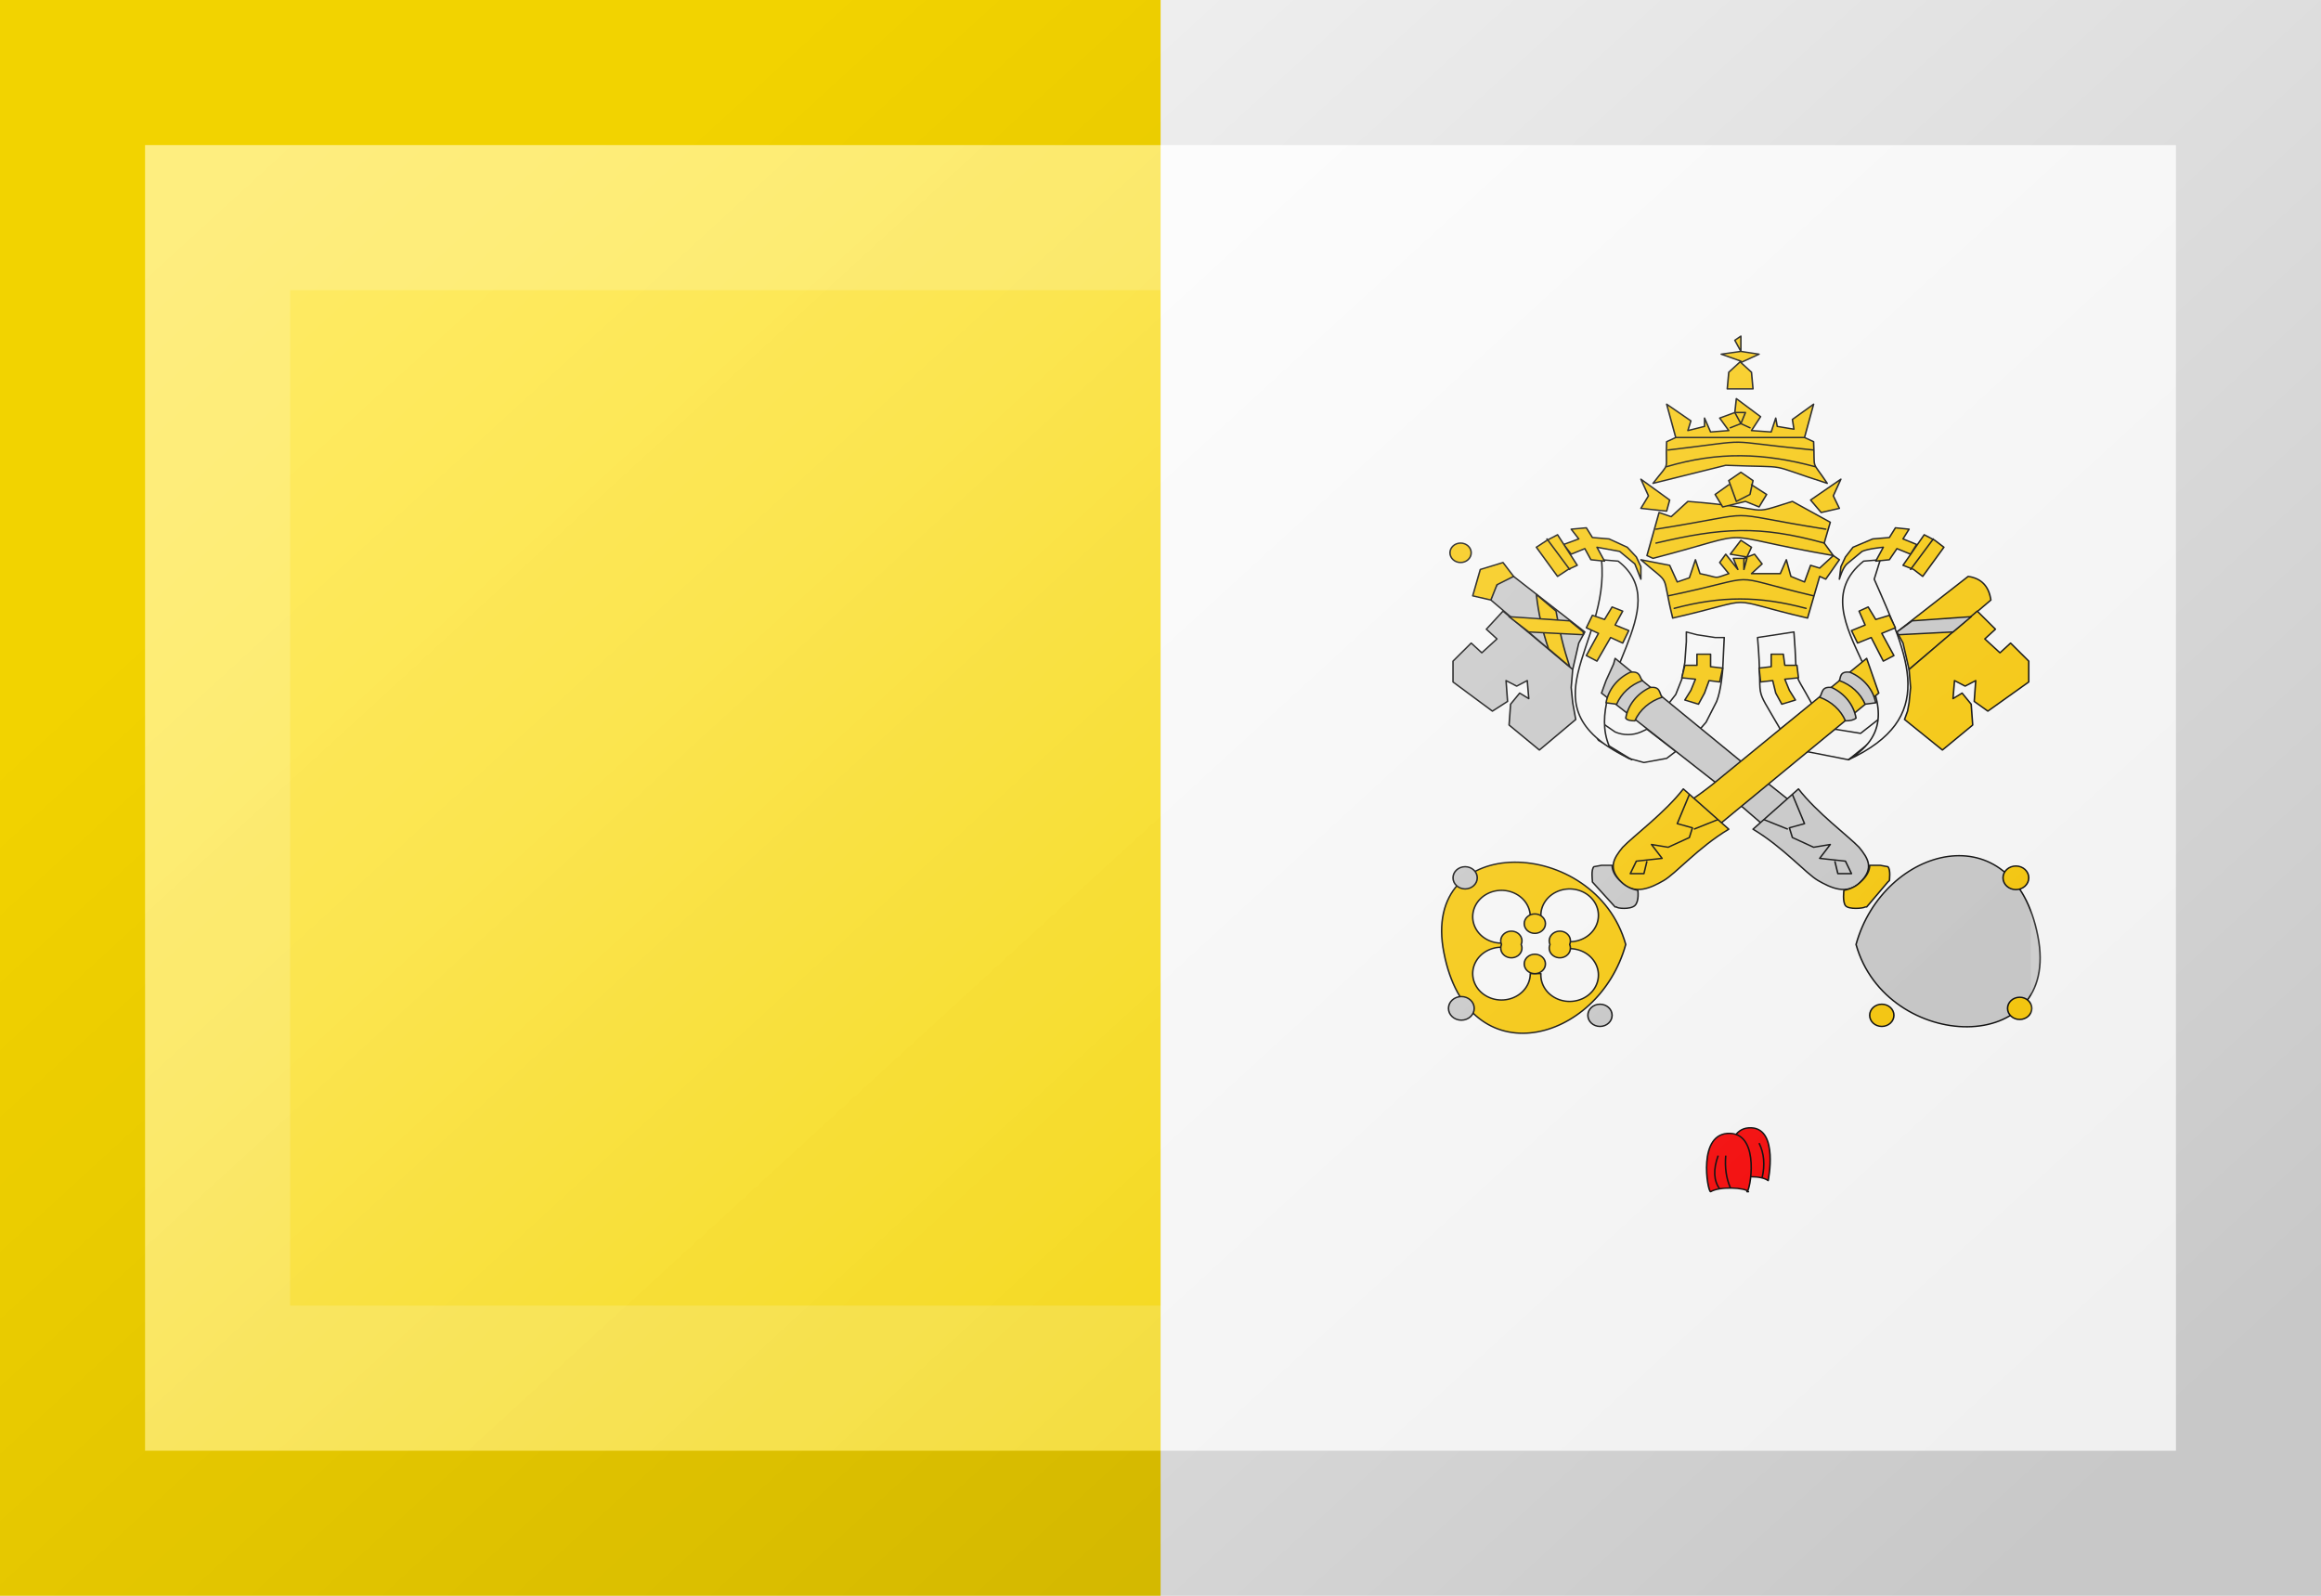
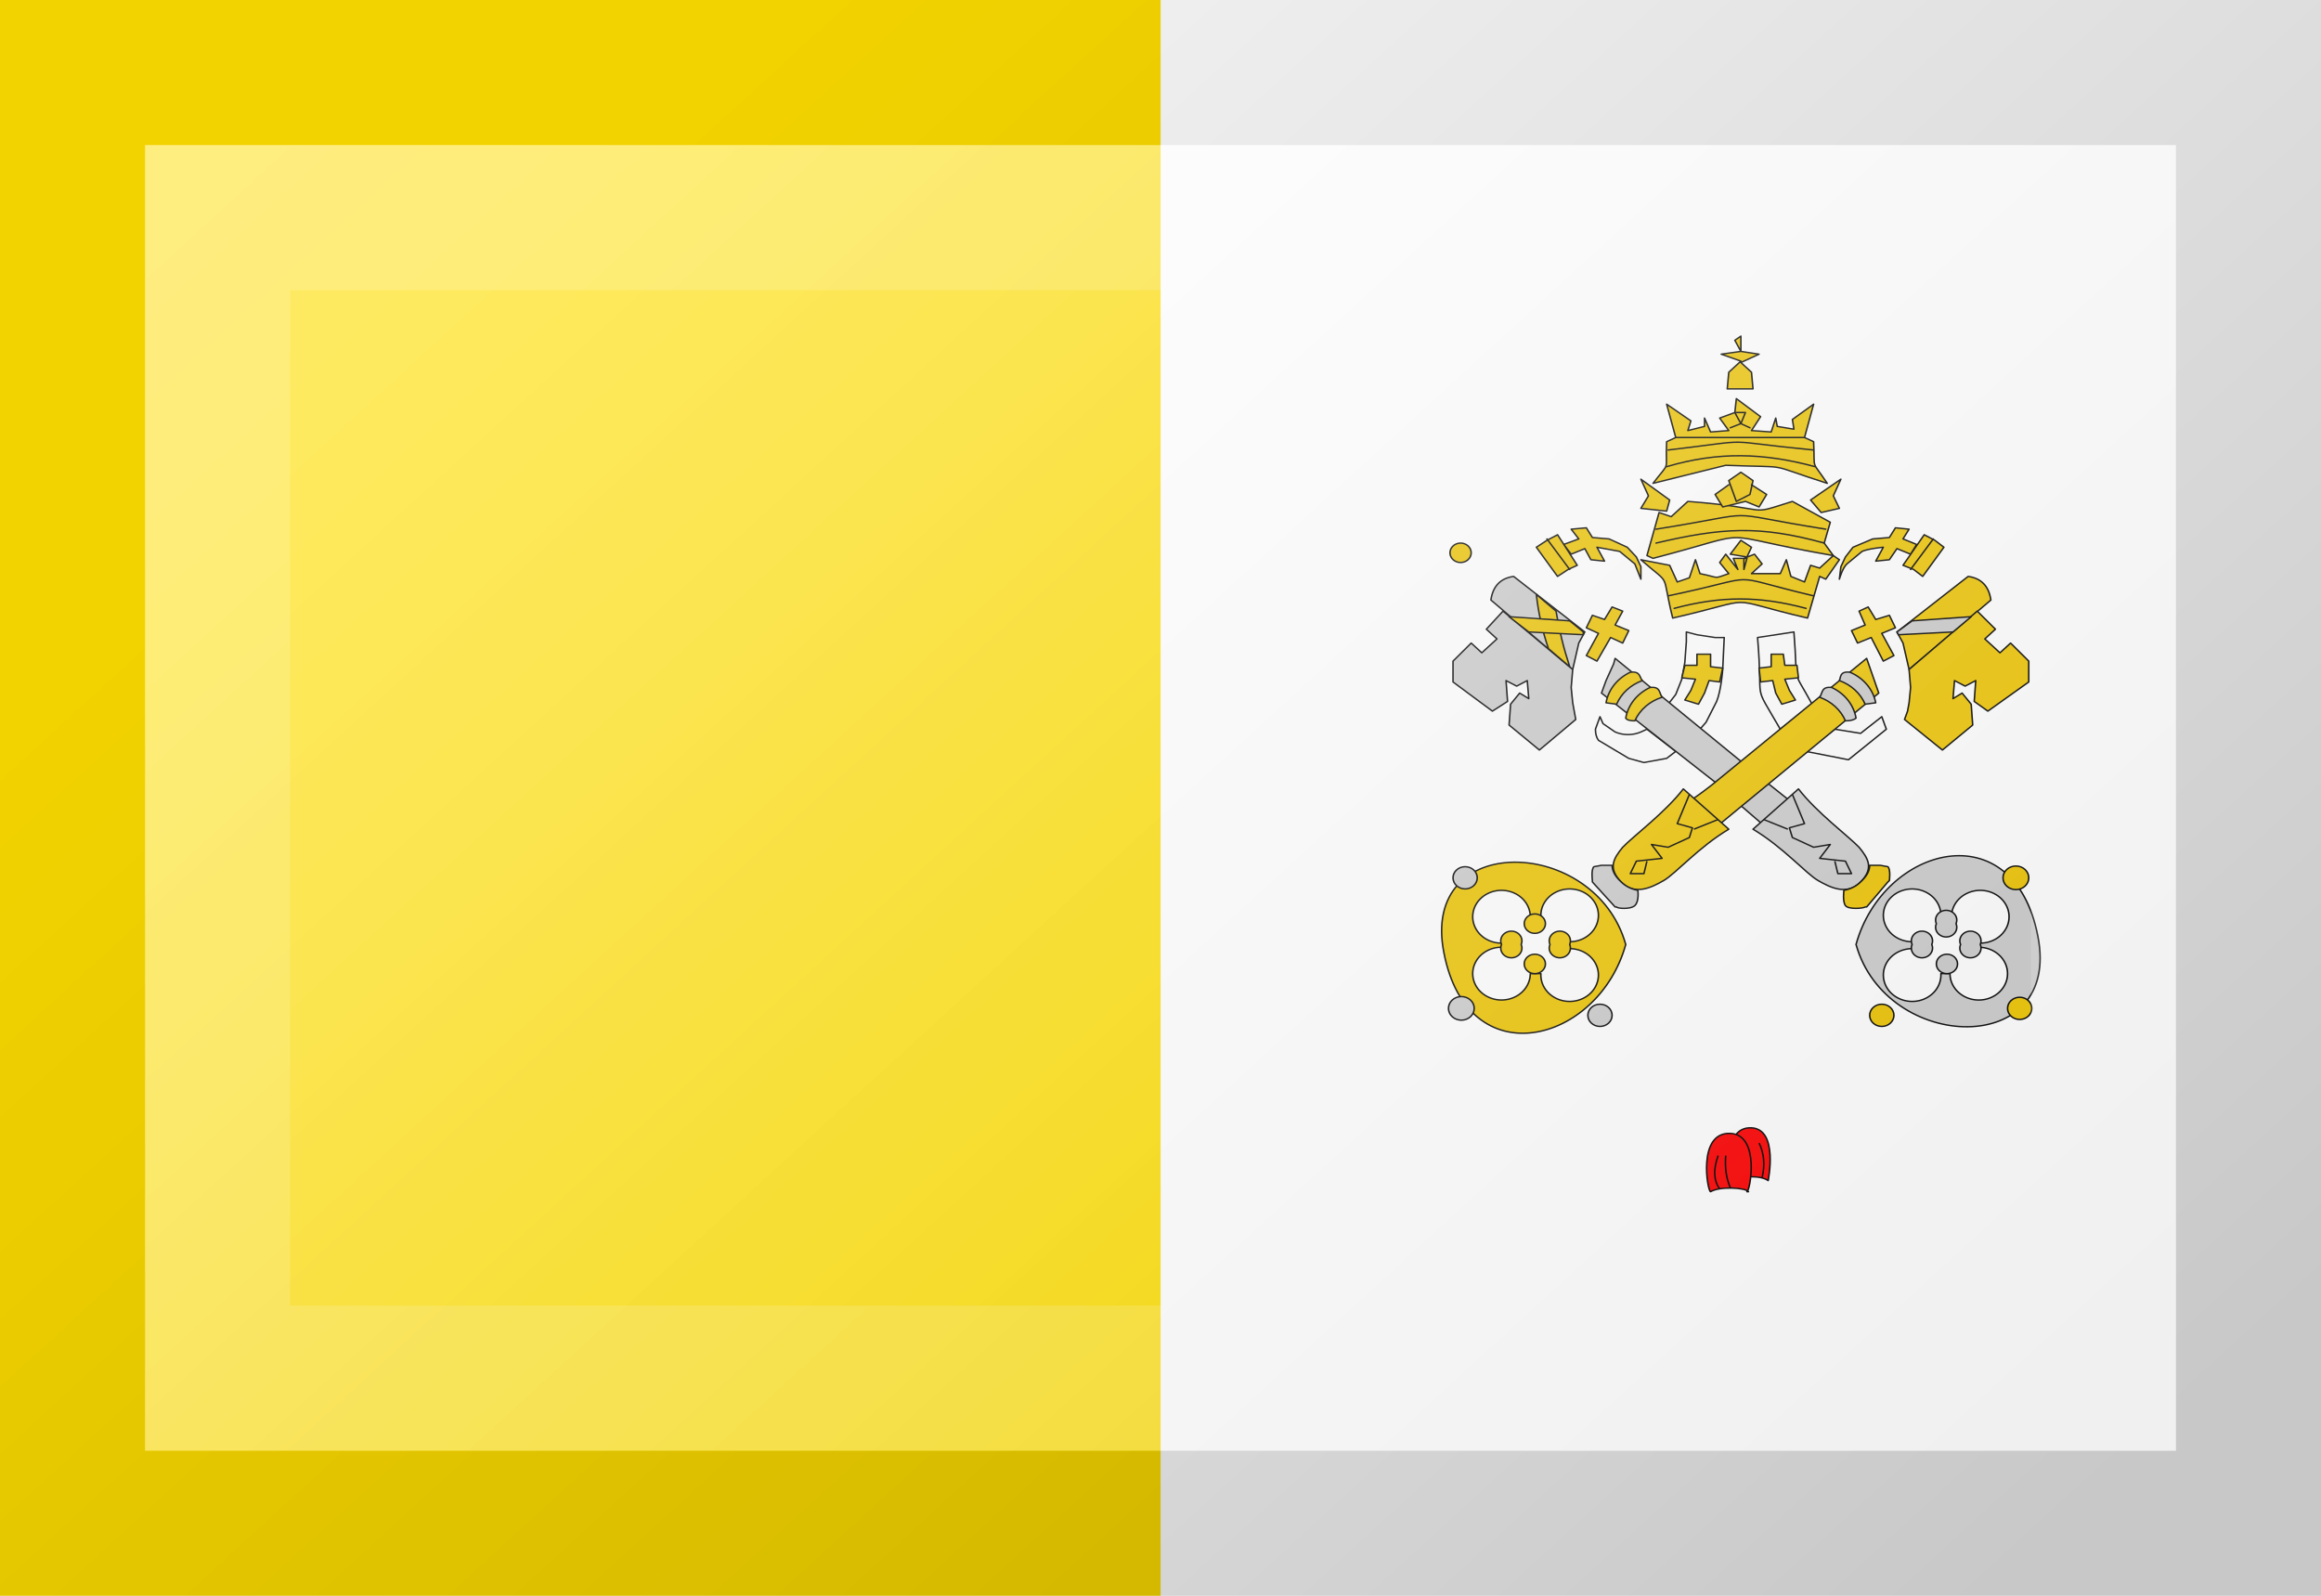
<svg xmlns="http://www.w3.org/2000/svg" width="16" height="11" viewBox="0 0 16 11">
  <defs>
    <linearGradient id="fva-gloss" gradientUnits="userSpaceOnUse" x1="1.352" y1="1.476" x2="11.384" y2="12.430">
      <stop offset="0.000" stop-color="#fff" stop-opacity="0.400" />
      <stop offset="0.308" stop-color="#fff" stop-opacity="0.314" />
      <stop offset="0.856" stop-color="#fff" stop-opacity="0.061" />
      <stop offset="1.000" stop-color="#fff" stop-opacity="0.021" />
    </linearGradient>
    <linearGradient id="fva-shade" gradientUnits="userSpaceOnUse" x1="2.739" y1="2.991" x2="11.482" y2="12.537">
      <stop offset="0.000" stop-color="#000" stop-opacity="0.000" />
      <stop offset="1.000" stop-color="#000" stop-opacity="0.060" />
    </linearGradient>
    <linearGradient id="fva-edge" gradientUnits="userSpaceOnUse" x1="2.625" y1="2.866" x2="11.802" y2="12.886">
      <stop offset="0.000" stop-color="#000" stop-opacity="0.048" />
      <stop offset="0.295" stop-color="#000" stop-opacity="0.094" />
      <stop offset="1.000" stop-color="#000" stop-opacity="0.217" />
    </linearGradient>
    <clipPath id="fva-clip">
      <rect width="16" height="11" />
    </clipPath>
  </defs>
  <g clip-path="url(#fva-clip)">
    <g transform="scale(1.04447 0.95743)">
      <path fill="#fff" d="M7.66 0h7.66v11.49H7.66z" />
      <path fill="#fedd00" d="M0 0h7.66v11.49H0z" />
      <g stroke="#000" stroke-linejoin="round">
-         <g fill="#fc0" stroke-linecap="round" stroke-width=".01">
+         <g fill="#eec501" stroke-linecap="round" stroke-width=".01">
          <g id="fva-va-a">
            <path fill="#fff" d="m11.13 4.55.07.02.12.02h.06l-.01.23s-.01.15-.04.23l-.07.15-.04.05-.21-.18.05-.07.04-.11.02-.12.01-.15zm-.26.7.19.16-.06.05-.15.03-.1-.03-.2-.13q-.02-.03-.02-.08l.03-.09.02.05.08.06a.2.2 0 0 0 .17 0z" />
-             <path fill="#fff" d="M10.57 4.03C10.63 4.66 10.03 5.09 10.77 5.47L10.62 5.37C10.45 4.92 11.07 4.37 10.68 4.04L10.57 4.03z" />
            <path d="m10.83 4.17-.04-.11-.1-.09-.15-.03.05.1-.09-.01-.04-.08-.09.04-.05-.07.1-.04-.05-.07.1-.01.04.07.11.01.12.06.06.07.03.07z" />
            <path d="m10.21 3.88.15.22m-.08-.25-.07.04-.07.05.14.21.07-.05.06-.03zm.26.91.09-.17.08.04.04-.09-.09-.04.05-.1-.07-.03-.05.09-.08-.03-.04.09.08.04-.08.16zm.66-.05h.09v.09l.08.01-.02.1-.07-.01-.03.09-.04.08-.09-.03.04-.07.03-.08-.09-.01.02-.09h.08z" />
          </g>
          <path fill="#fff" d="M11.84 4.55L11.6 4.59C11.64 5.1 11.56 4.89 11.75 5.25L11.96 5.07C11.82 4.79 11.87 4.96 11.84 4.55zM12.11 5.25L11.92 5.41L12.2 5.47L12.45 5.25L12.42 5.16L12.28 5.28L12.11 5.25z" />
-           <path fill="#fff" d="M12.41 4.03L12.37 4.17C12.6 4.74 12.79 5.17 12.2 5.47C12.79 5.08 11.82 4.46 12.3 4.04L12.41 4.03z" />
          <path d="M12.14 4.17s.02-.08.05-.11l.1-.09c.04-.02.14-.03.14-.03l-.05.1.09-.01.05-.08.09.04.04-.07-.09-.04.04-.07-.09-.01-.04.07-.11.01-.13.06-.05.07-.03.07zm.62-.29-.15.22m.09-.25.07.04.06.05-.14.21-.06-.05-.07-.03zm-.27.91-.08-.17-.09.04-.04-.09.09-.04-.04-.1.06-.03.05.09.09-.03.04.09-.09.04.08.16zm-.66-.05h-.08v.09l-.08.01.01.1.08-.01.02.09.04.08.09-.03-.04-.07-.03-.08.09-.01-.01-.09h-.08z" />
          <path d="M11.97 4.29C11.35 4.13 11.67 4.14 11.01 4.29M12.1 4L12.01 4.09L11.95 4.07L11.91 4.19L11.82 4.15L11.79 4.03L11.75 4.13L11.56 4.13L11.63 4.06L11.58 3.99L11.51 4.02L11.51 4.1L11.53 4.02L11.44 4.02L11.47 4.1L11.39 3.99L11.35 4.05L11.41 4.13C11.3 4.17 11.36 4.16 11.22 4.13L11.19 4.03L11.15 4.16L11.07 4.19L11.02 4.07L10.83 4.03C11.04 4.23 10.96 4.1 11.04 4.45C11.64 4.3 11.34 4.3 11.93 4.45L12.01 4.15L12.05 4.17L12.14 4.03L12.1 4zM11.42 3.99L11.53 4.01L11.56 3.94L11.49 3.89L11.42 3.99z" />
          <path d="M12.05 3.81C11.3 3.68 11.68 3.68 10.93 3.81M10.95 3.69L10.87 4L10.91 4.02C11.65 3.81 11.25 3.84 12.1 4L12.04 3.91L12.08 3.76L11.83 3.61C11.51 3.72 11.73 3.66 11.14 3.61L11.03 3.72L10.95 3.69z" />
          <path d="M12.02 3.69L12.14 3.66L12.1 3.57L12.15 3.45L11.95 3.6L12.02 3.69zM10.83 3.45L10.88 3.57L10.83 3.66L11 3.68L11.02 3.6L10.83 3.45zM11.46 3.61L11.41 3.46L11.49 3.4L11.57 3.46L11.55 3.56L11.46 3.61zM11.56 3.49L11.66 3.56L11.61 3.65L11.52 3.61L11.37 3.65L11.32 3.56L11.41 3.49" />
          <path d="M11.42 3.08L11.49 3.05L11.45 2.97L11.52 2.97L11.49 3.05L11.55 3.08M11.01 3.24C11.63 3.16 11.31 3.17 11.97 3.24M11.06 3.15L11.91 3.15M11.39 3.35L10.91 3.48C11.03 3.31 10.99 3.41 11 3.18L11.06 3.15L11 2.91L11.16 3.03L11.14 3.1L11.25 3.07L11.25 3.01L11.29 3.11L11.41 3.1L11.35 3.01L11.45 2.97L11.46 2.87L11.62 3L11.56 3.1L11.69 3.11L11.72 3.01L11.73 3.07L11.84 3.09L11.83 3.02L11.97 2.91L11.91 3.15L11.97 3.18C11.98 3.4 11.95 3.3 12.06 3.48C11.63 3.33 11.85 3.37 11.39 3.35zM11.52 2.8L11.57 2.8L11.56 2.68L11.49 2.61L11.61 2.55L11.49 2.53L11.49 2.42L11.45 2.45L11.49 2.53L11.36 2.55L11.49 2.6L11.41 2.68L11.4 2.8L11.52 2.8z" />
          <path fill="none" d="M11.92 4.38C11.61 4.29 11.36 4.29 11.05 4.38M11.98 3.36C11.64 3.26 11.34 3.25 11 3.36M10.93 3.91C11.36 3.8 11.61 3.78 12.04 3.91" />
        </g>
        <g fill="#ccc">
          <g id="fva-va-b" stroke-width=".01">
            <path d="m9.99 4.15.47.4-.04.08-.04.19-.54-.5q.02-.15.15-.17zm-.07.25-.11.13.07.07-.1.1-.07-.07-.12.13v.15l.26.21.1-.07-.01-.15.07.04.07-.04.01.13-.06-.04-.06.08-.01.15.2.18.24-.22-.01-.06-.01-.06-.01-.11.01-.13z" />
            <path d="m11.68 5.65.23.2.04.15-.28-.03-.17-.16-.17-.17-.76-.65.03-.09.05-.12.01-.04.84.75z" />
            <path d="M11.87 5.68c.12.17.33.34.4.42.06.08.1.15.01.25s-.2.04-.28-.01-.23-.24-.43-.37z" />
            <path d="M11.8 5.97L11.64 5.9M11.83 5.72L11.91 5.93L11.81 5.96L11.83 6.03L11.97 6.1L12.08 6.08L12.01 6.18L12.18 6.2L12.22 6.29L12.13 6.29L12.11 6.2M12.25 6.8C12.45 7.58 13.61 7.62 13.45 6.74C13.29 5.84 12.43 6.09 12.25 6.8z" />
+             <path fill="#fff" d="M12.62 6.83a.19.19 0 1 0 .19.18h.06a.19.19 0 1 0 .19-.19v-.03a.19.19 0 1 0-.18-.19h-.07a.19.19 0 1 0-.18.18z" />
+             <path d="M12.78 6.65a.07.07 0 1 0 .13 0 .07.07 0 1 0-.13 0zm.16.15a.07.07 0 1 0 .13 0 .07.07 0 1 0-.13 0zm-.16.14a.07.07 0 1 0 .14 0 .07.07 0 1 0-.14 0zm-.16-.14a.07.07 0 1 0 .13 0 .07.07 0 1 0-.13 0z" />
          </g>
-           <g fill="#fc0">
+           <g fill="#eec501">
            <g id="fva-va-c" stroke-width=".01">
-               <path d="M9.99 4.15L9.92 4.05L9.77 4.1L9.72 4.29L9.84 4.32L9.88 4.21L9.99 4.15z" />
              <path d="M9.57 3.98a.07.07 0 1 0 .14 0 .07.07 0 1 0-.14 0zm.57.3q.02.2.08.39l.14.13q-.06-.2-.09-.4z" />
              <path d="m10.36 4.47-.4-.03.13.11.36.02v-.02zm.48.43a.3.3 0 0 0-.17.17l-.07-.01a.3.3 0 0 1 .16-.22c.07-.01.06.04.08.06zm.13.12a.3.3 0 0 0-.18.17q-.05 0-.06-.02a.3.3 0 0 1 .16-.22c.07-.01.06.04.08.07zm1.44 1.21h-.07q0 .06-.06.12a.2.2 0 0 1-.11.06s-.01.08.01.11.12.02.13.01h.01l.14-.18.01-.01s.01-.08-.01-.1zm.81.09a.08.08 0 1 0 .17 0 .08.08 0 1 0-.17 0zm.03.94a.08.08 0 1 0 .16 0 .08.08 0 1 0-.16 0zm-.91.05a.08.08 0 1 0 .16 0 .08.08 0 1 0-.16 0z" />
            </g>
          </g>
        </g>
-         <g fill="#fc0" stroke-width=".01">
+         <g fill="#eec501" stroke-width=".01">
          <path d="m12.99 4.15-.47.4.04.08.04.19.54-.5q-.02-.15-.15-.17z" />
          <path d="m13.05 4.4.12.13-.07.07.1.1.07-.07.12.13v.15l-.27.21-.09-.07.01-.15-.07.04-.07-.04-.01.13.06-.04.06.08.01.15-.2.18-.25-.22.02-.06.01-.06.01-.11-.01-.13z" />
          <path d="M11.3 5.65C11.03 5.88 11.1 5.75 11.02 6L11.31 5.97L12.4 4.99L12.32 4.74L11.3 5.65z" />
          <path d="M11.11 5.68c-.12.17-.33.34-.4.42-.06.08-.1.15-.01.25s.2.04.28-.01.23-.24.43-.37z" />
          <path d="M11.18 5.97L11.34 5.9M11.15 5.72L11.07 5.93L11.17 5.96L11.15 6.03L11.01 6.1L10.9 6.08L10.97 6.18L10.8 6.2L10.76 6.29L10.85 6.29L10.87 6.2M10.73 6.8C10.55 7.51 9.69 7.76 9.53 6.86C9.37 5.98 10.53 6.02 10.73 6.8z" />
          <path fill="#fff" d="M10.36 6.83a.19.19 0 1 1-.19.18h-.07a.19.19 0 1 1-.18-.19v-.03a.19.19 0 1 1 .18-.19h.07a.19.19 0 1 1 .18.18z" />
          <path d="M10.2 6.65a.07.07 0 1 1-.14 0 .07.07 0 1 1 .14 0zm-.16.15a.07.07 0 1 1-.13 0 .07.07 0 1 1 .13 0zm.16.14a.07.07 0 1 1-.14 0 .07.07 0 1 1 .14 0zm.16-.14a.07.07 0 1 1-.13 0 .07.07 0 1 1 .13 0z" />
          <g fill="#ccc">
            <path d="m12.62 4.47.39-.03-.12.11-.36.02-.01-.02zm-.48.43a.3.3 0 0 1 .17.17l.07-.01a.3.3 0 0 0-.17-.22c-.07-.01-.06.04-.07.06zm-.13.12a.3.3 0 0 1 .17.17q.05 0 .07-.02a.3.3 0 0 0-.16-.22c-.07-.01-.06.04-.08.07zm-1.44 1.21h.07q0 .06.06.12a.2.2 0 0 0 .11.06s.01.08-.02.11-.12.02-.12.01h-.01l-.15-.18v-.01s-.01-.08.01-.1zm-.82.09a.08.08 0 1 1-.16 0 .08.08 0 1 1 .16 0zm-.02.94a.08.08 0 1 1-.17 0 .08.08 0 1 1 .17 0zm.91.05a.08.08 0 1 1-.16 0 .08.08 0 1 1 .16 0z" />
          </g>
        </g>
        <g fill="red" stroke-width=".01" />
        <g stroke-width=".01">
          <path fill="red" d="M11.61 8.23q.05.11.02.25m.04.02c-.05-.04-.17-.03-.23-.01-.02 0-.08-.38.12-.37.18.01.11.38.11.38z" />
        </g>
        <g stroke-width=".01">
          <path fill="red" d="M11.42 8.55q-.04-.1-.03-.23m-.04.24q-.06-.09-.01-.24m.2.26c-.02-.03-.19-.04-.25 0-.02 0-.09-.43.13-.42.2.01.13.42.11.42z" />
        </g>
      </g>
    </g>
    <rect x="1" y="1" width="14" height="9" fill="url(#fva-gloss)" />
    <path d="M1 1h14v9H1zM2 2v7h12V2z" fill="#fff" fill-opacity="0.164" fill-rule="evenodd" />
    <rect x="1" y="1" width="14" height="9" fill="url(#fva-shade)" />
    <path d="M0 0h16v11H0zM1 1v9h14V1z" fill="url(#fva-edge)" fill-rule="evenodd" />
  </g>
</svg>
